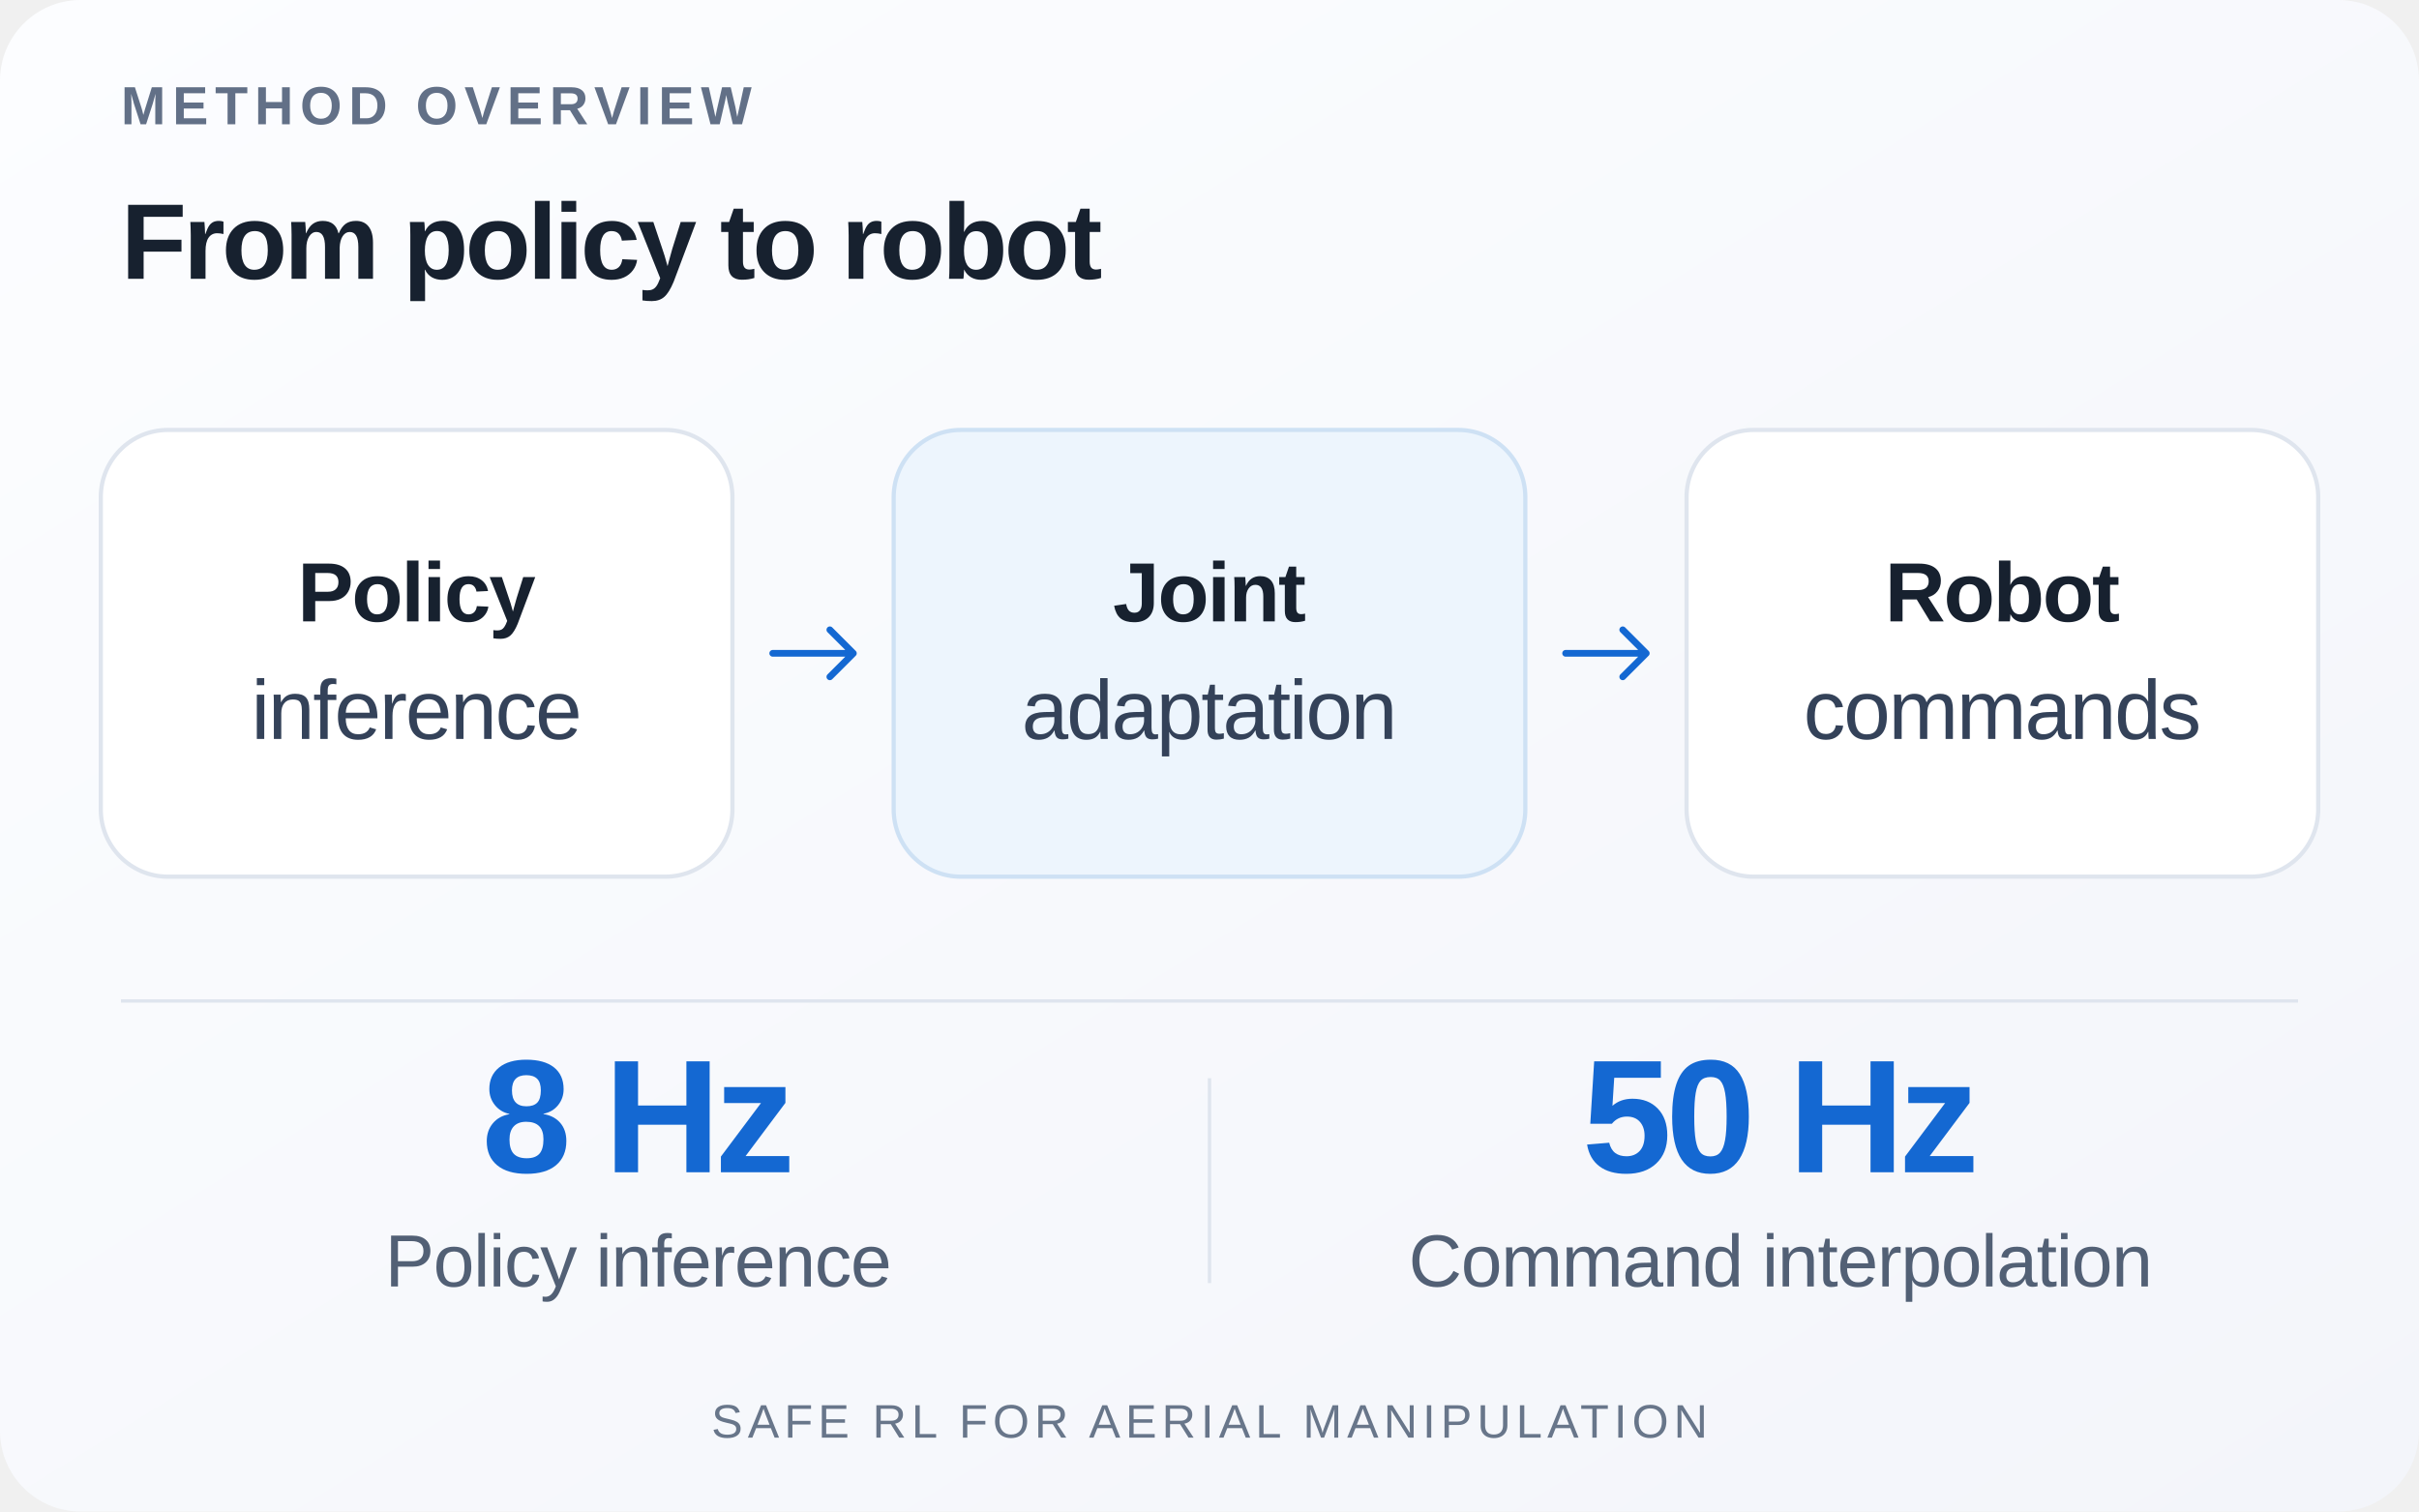
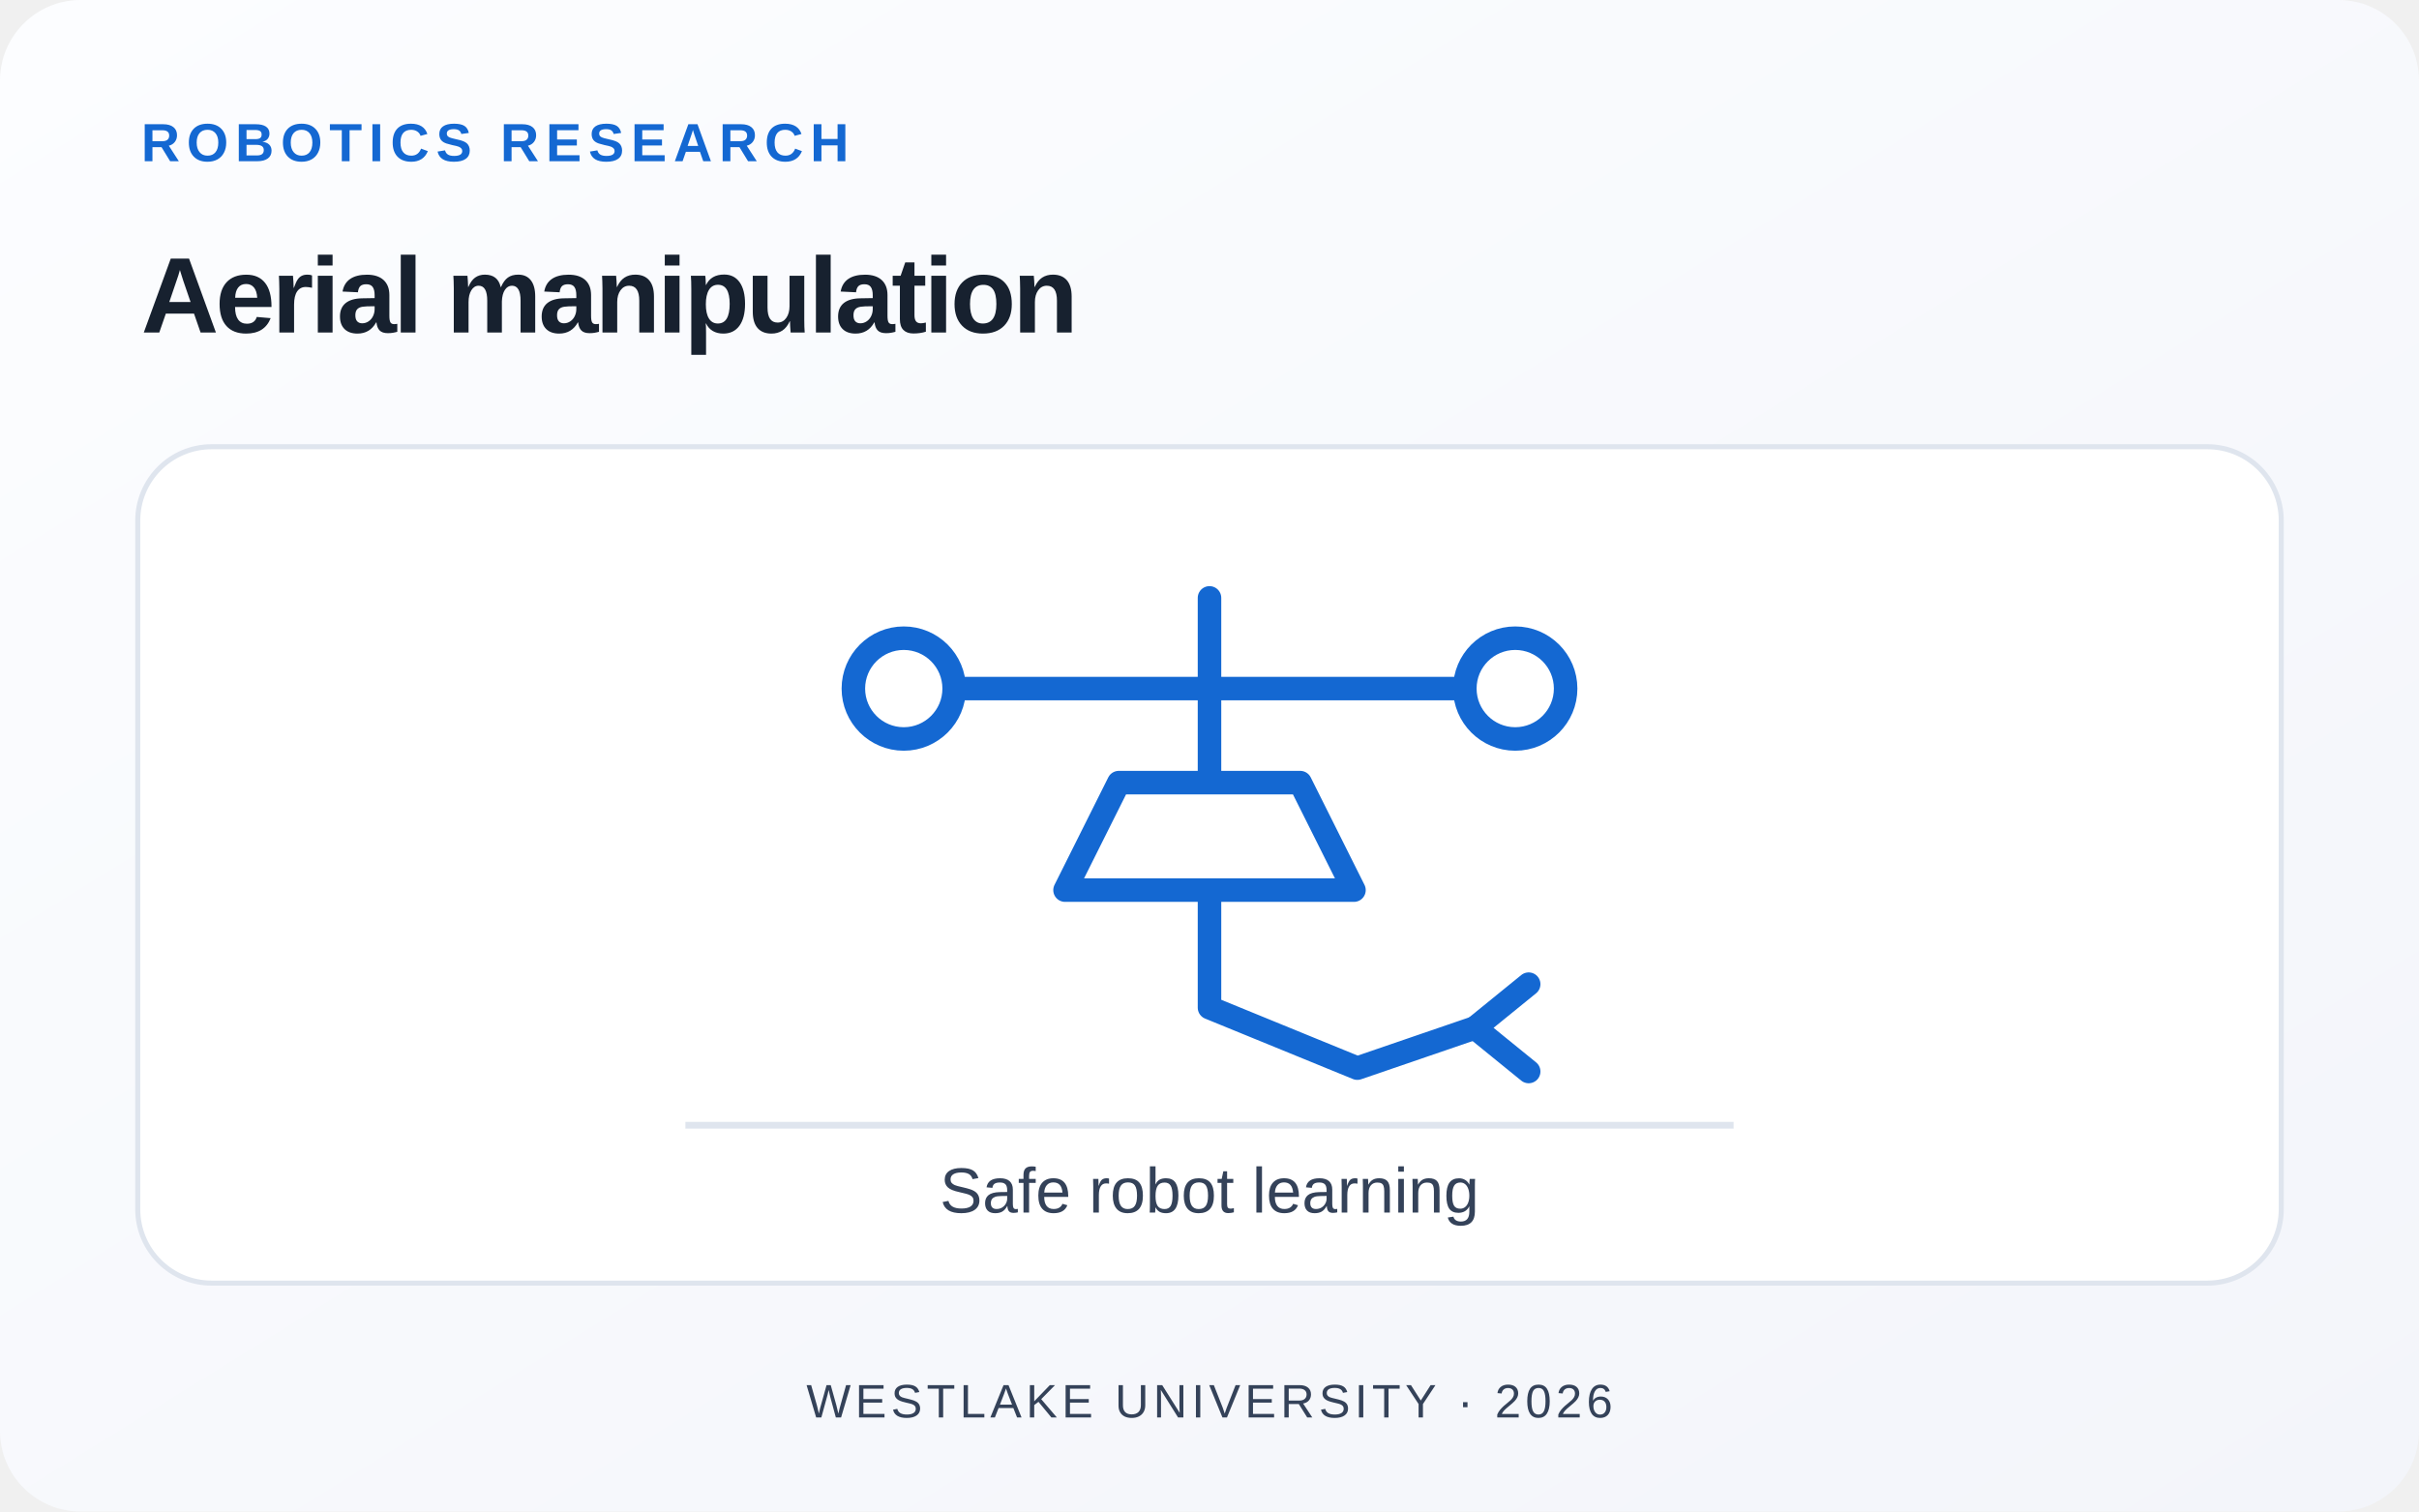
<svg xmlns="http://www.w3.org/2000/svg" width="720" height="450" viewBox="0 0 720 450" role="img" aria-labelledby="title desc">
  <defs>
    <linearGradient id="background" x1="0" y1="0" x2="1" y2="1">
      <stop stop-color="#FCFDFF" />
      <stop offset="1" stop-color="#F3F5FA" />
    </linearGradient>
  </defs>
  <rect width="720" height="450" rx="24" fill="url(#background)" />
  <g font-family="-apple-system, BlinkMacSystemFont, 'Helvetica Neue', Arial, sans-serif">
-     <text x="36" y="37" font-size="16" font-weight="600" letter-spacing="2" fill="#627087">METHOD OVERVIEW</text>
-     <text x="36" y="83" font-size="32" font-weight="600" letter-spacing="-1" fill="#17212F">From policy to robot</text>
-     <rect x="30" y="128" width="188" height="133" rx="20" fill="#FFFFFF" stroke="#DFE5EE" stroke-width="1.25" />
-     <text x="124" y="185" text-anchor="middle" font-size="25" font-weight="600" letter-spacing="-0.55" fill="#17212F">Policy</text>
-     <text x="124" y="220" text-anchor="middle" font-size="25" font-weight="500" letter-spacing="-0.55" fill="#344259">inference</text>
-     <rect x="266" y="128" width="188" height="133" rx="20" fill="#EDF5FD" stroke="#CEE1F4" stroke-width="1.25" />
-     <text x="360" y="185" text-anchor="middle" font-size="25" font-weight="600" letter-spacing="-0.55" fill="#17212F">Joint</text>
-     <text x="360" y="220" text-anchor="middle" font-size="25" font-weight="500" letter-spacing="-0.55" fill="#344259">adaptation</text>
-     <rect x="502" y="128" width="188" height="133" rx="20" fill="#FFFFFF" stroke="#DFE5EE" stroke-width="1.25" />
-     <text x="596" y="185" text-anchor="middle" font-size="25" font-weight="600" letter-spacing="-0.55" fill="#17212F">Robot</text>
-     <text x="596" y="220" text-anchor="middle" font-size="25" font-weight="500" letter-spacing="-0.55" fill="#344259">commands</text>
-     <path d="M230 194.5h24m-7-7 7 7-7 7" fill="none" stroke="#1468D2" stroke-width="2" stroke-linecap="round" stroke-linejoin="round" />
-     <path d="M466 194.5h24m-7-7 7 7-7 7" fill="none" stroke="#1468D2" stroke-width="2" stroke-linecap="round" stroke-linejoin="round" />
-     <path d="M36 298H684M360 321V382" fill="none" stroke="#DFE5EE" stroke-width="1" />
-     <text x="190" y="349" text-anchor="middle" font-size="48" font-weight="600" letter-spacing="-1.8" fill="#1468D2">8 Hz</text>
-     <text x="190" y="383" text-anchor="middle" font-size="22" font-weight="400" letter-spacing="-0.3" fill="#526075">Policy inference</text>
-     <text x="530" y="349" text-anchor="middle" font-size="48" font-weight="600" letter-spacing="-1.8" fill="#1468D2">50 Hz</text>
-     <text x="530" y="383" text-anchor="middle" font-size="22" font-weight="400" letter-spacing="-0.3" fill="#526075">Command interpolation</text>
-     <text x="360" y="428" text-anchor="middle" font-size="14" font-weight="500" letter-spacing="1.5" fill="#68768A">SAFE RL FOR AERIAL MANIPULATION</text>
+     <text x="42" y="48" font-size="16" font-weight="600" letter-spacing="2" fill="#1468D2">ROBOTICS RESEARCH</text>
+     <text x="42" y="99" font-size="32" font-weight="600" letter-spacing="-1" fill="#17212F">Aerial manipulation</text>
+     <rect x="41" y="133" width="638" height="249" rx="22" fill="#FFFFFF" stroke="#DFE5EE" stroke-width="1.5" />
+     <g fill="none" stroke="#1468D2" stroke-width="7" stroke-linecap="round" stroke-linejoin="round">
+       <path d="M285 205h150M360 178v54" />
+       <circle cx="269" cy="205" r="15" />
+       <circle cx="451" cy="205" r="15" />
+       <path d="M333 233h54l16 32h-86z" />
+       <path d="M360 265v35l44 18 35-12" />
+       <path d="M439 306l16-13M439 306l16 13" />
+     </g>
+     <path d="M204 335h312" stroke="#DFE5EE" stroke-width="2" />
+     <text x="360" y="361" text-anchor="middle" font-size="19" fill="#344259">Safe robot learning</text>
+     <text x="360" y="422" text-anchor="middle" font-size="14" letter-spacing="1.3" fill="#344259">WESTLAKE UNIVERSITY · 2026</text>
  </g>
</svg>
